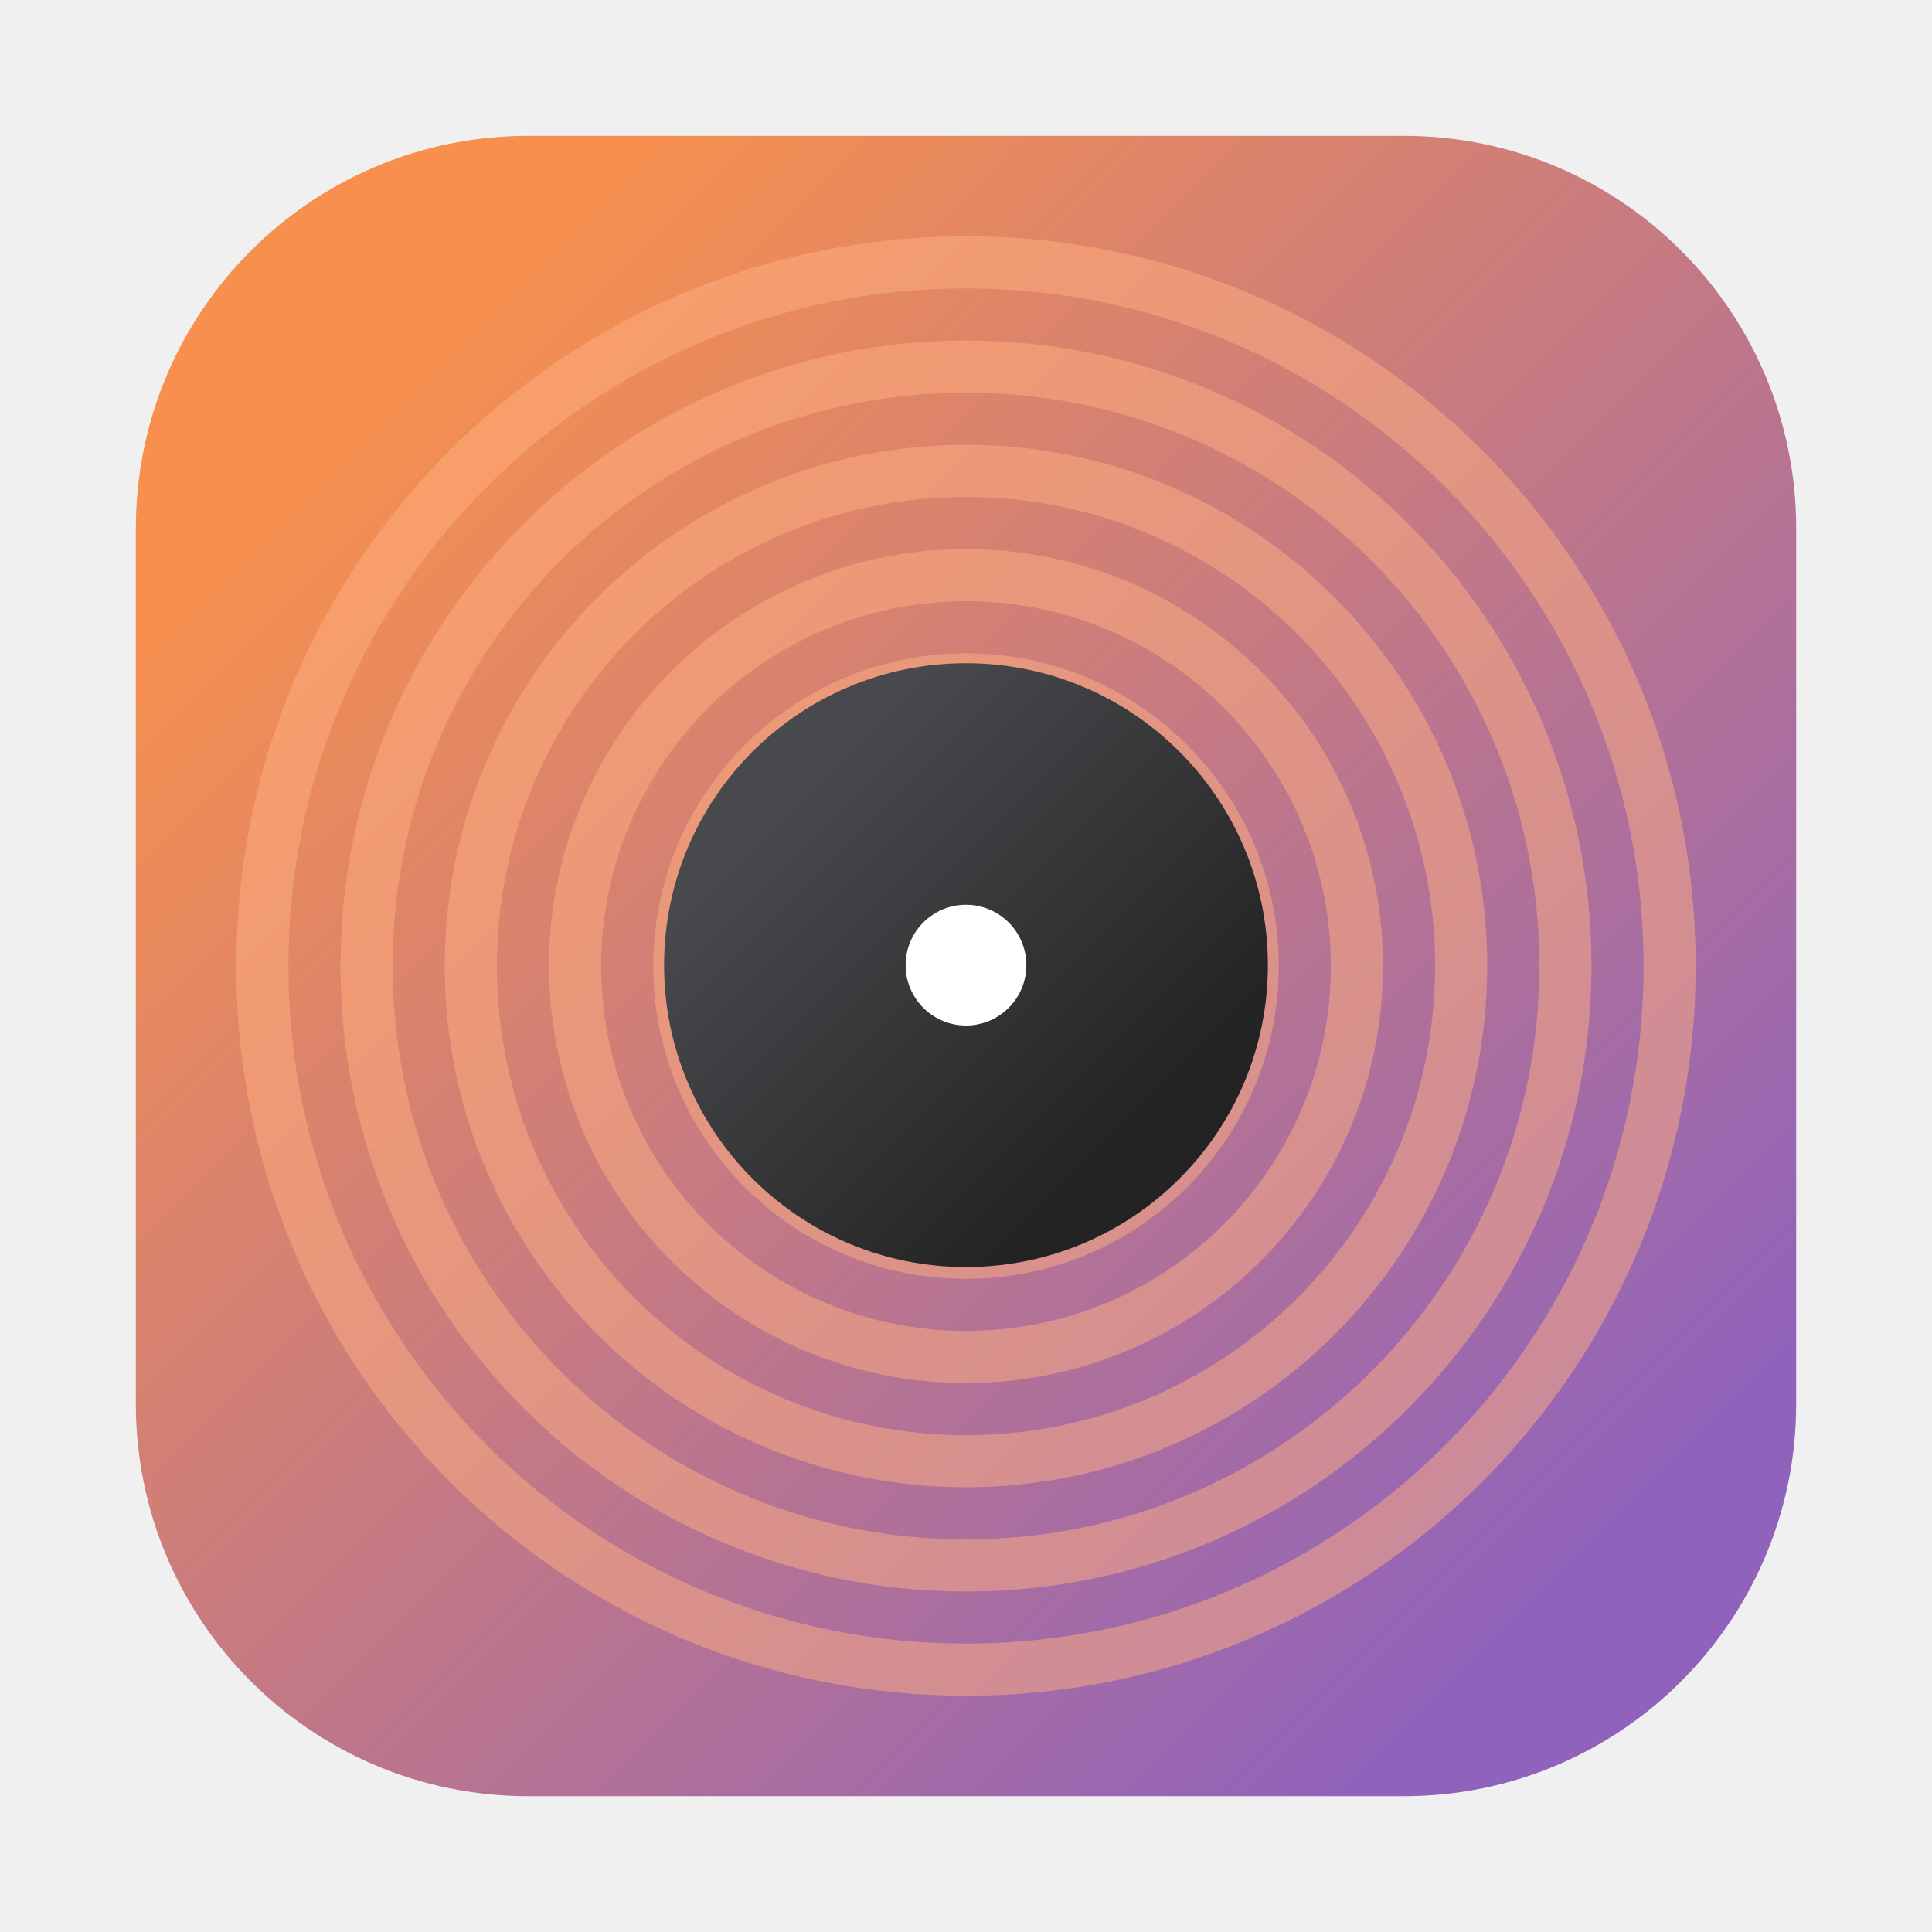
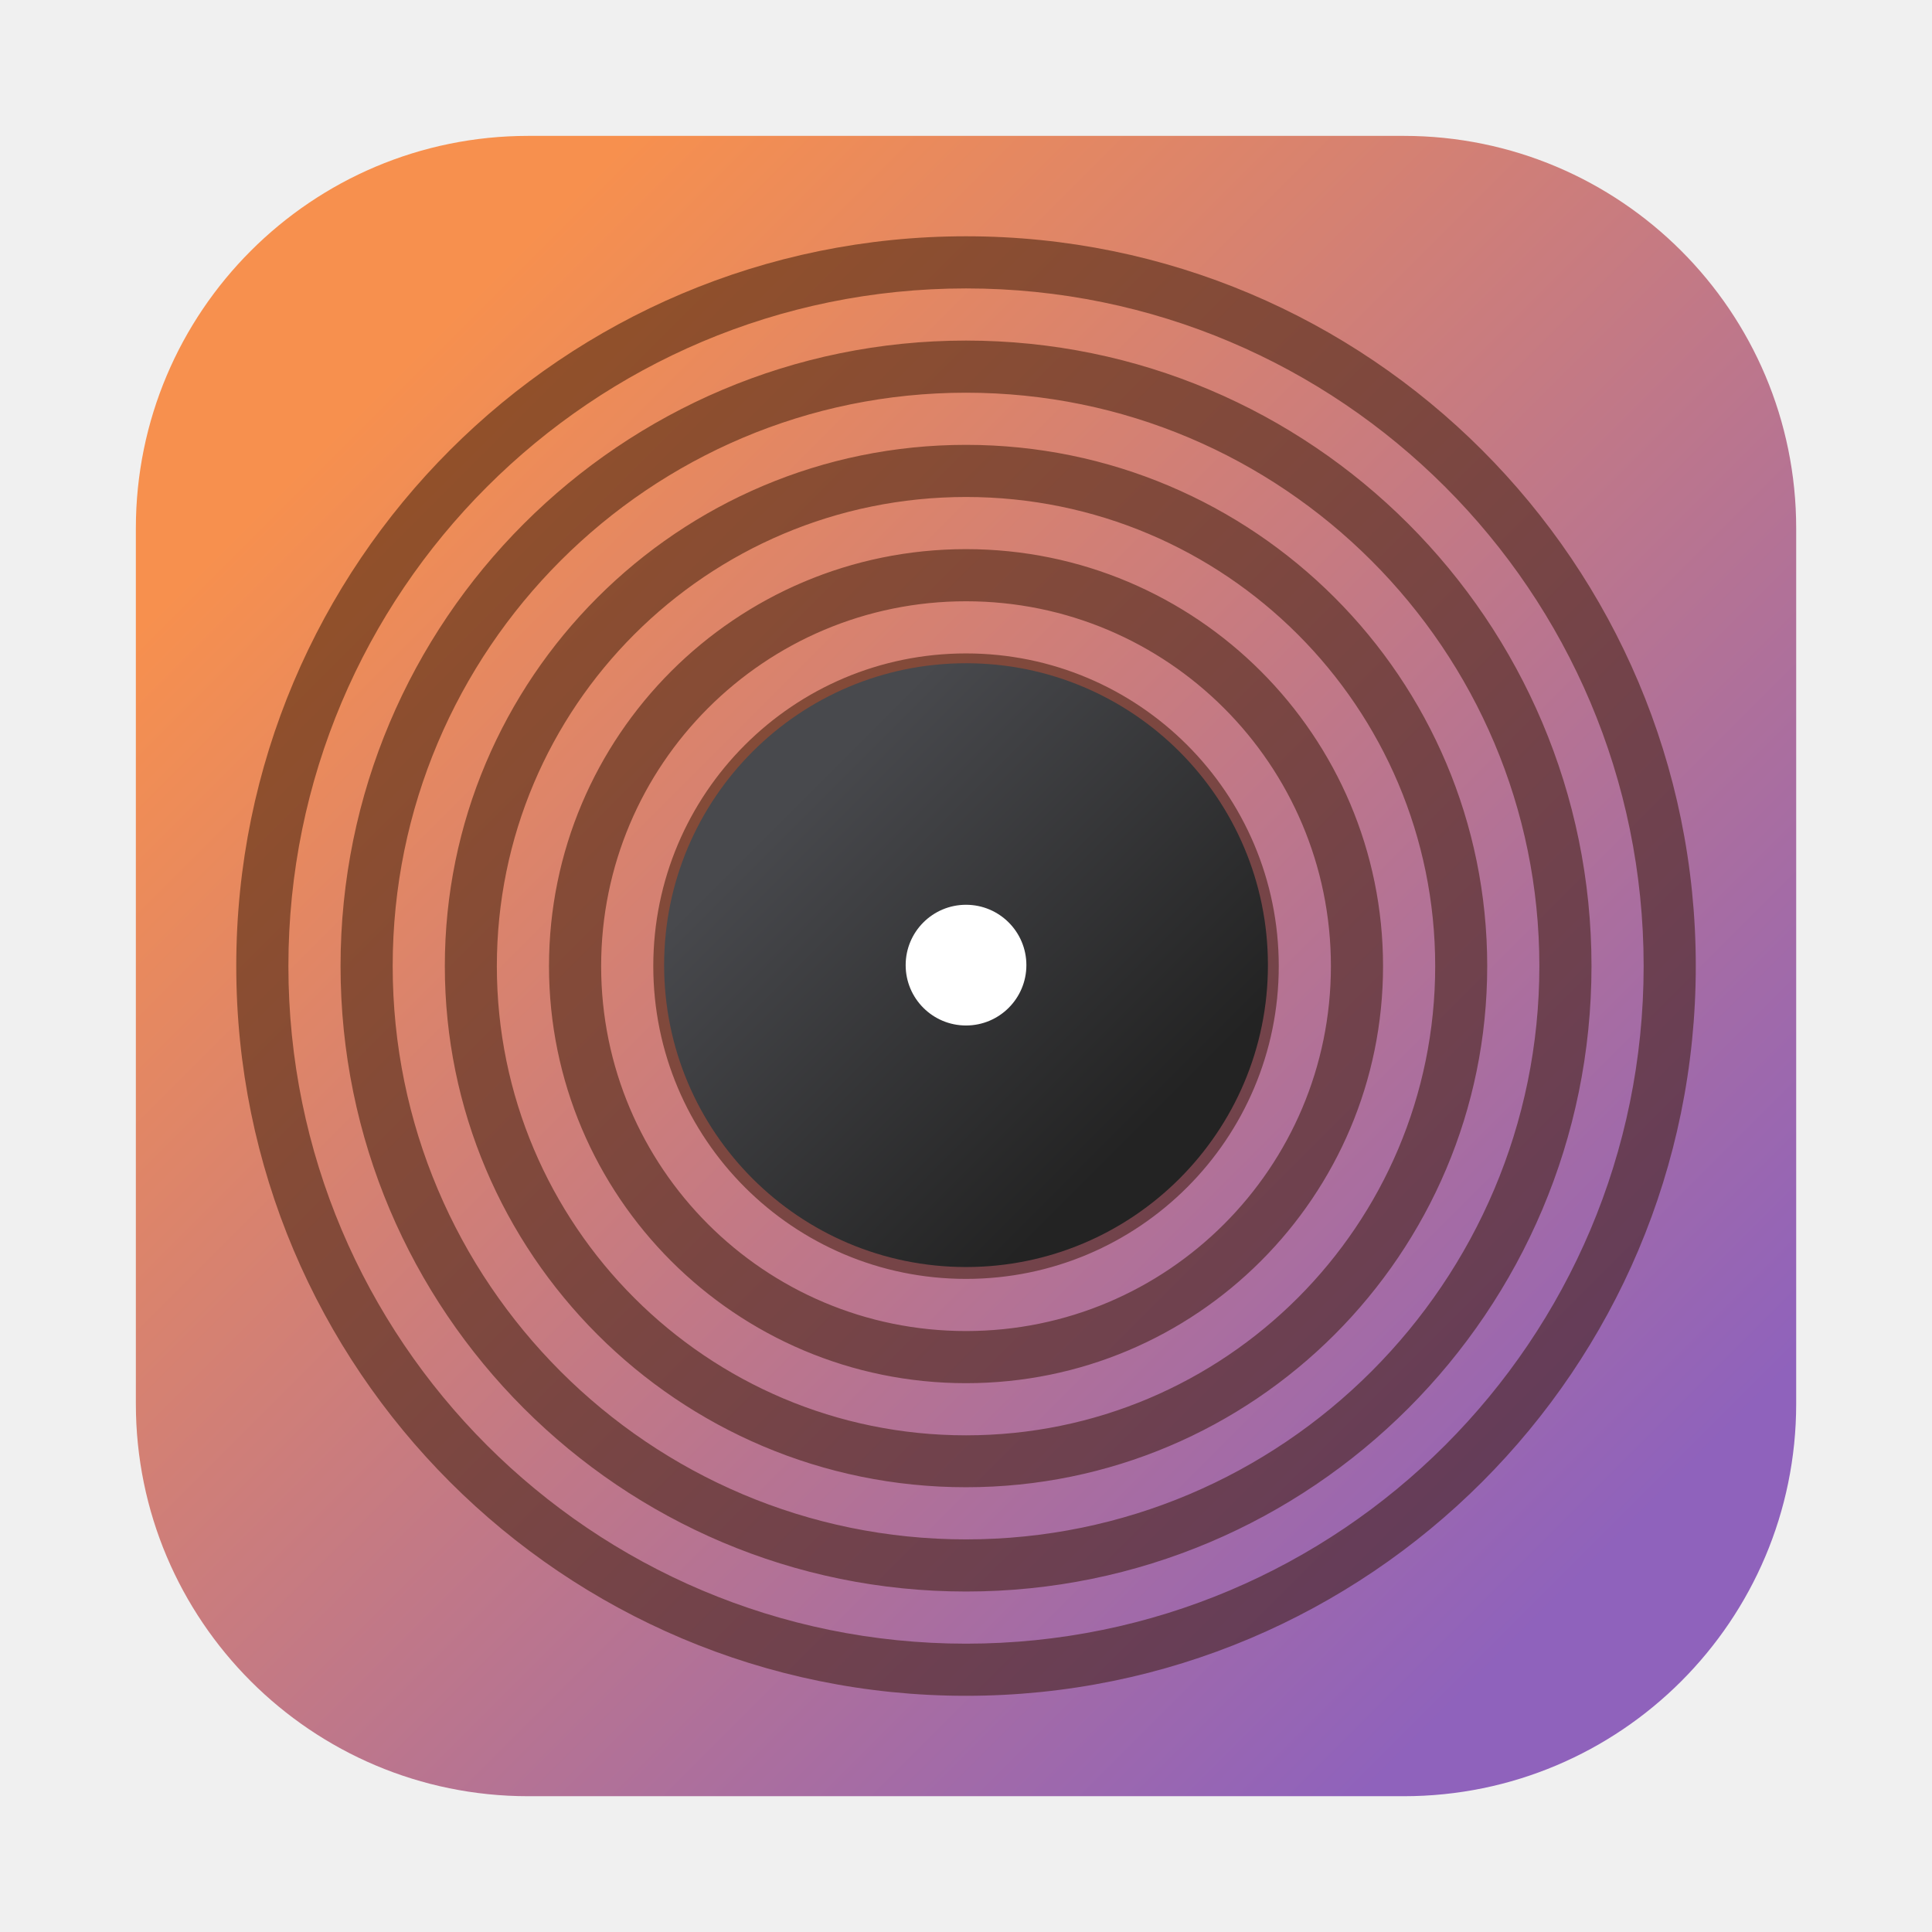
- <svg xmlns="http://www.w3.org/2000/svg" width="64" height="64" version="1.1" viewBox="0 0 64 64" id="svg156">
-   <defs id="defs74">
-     <linearGradient id="i" x1="400.4" x2="400.4" y1="545.62" y2="517.62" gradientTransform="matrix(1.5862 0 0 1.5862 -663.97 -661.98)" gradientUnits="userSpaceOnUse">
-       <stop stop-color="#d3d3d3" offset="0" id="stop4" />
-       <stop stop-color="#fcf9f9" offset="1" id="stop6" />
+ <svg xmlns="http://www.w3.org/2000/svg" width="64" height="64" version="1.1" viewBox="0 0 16.933 16.933">
+   <defs>
+     <linearGradient id="linearGradient1448-3" x1="14.313" x2="2.851" y1="14.382" y2="2.92" gradientTransform="matrix(.91668 0 0 .91668 3.9088 8.0665)" gradientUnits="userSpaceOnUse">
+       <stop stop-color="#8f62bc" offset="0" />
+       <stop stop-color="#f7904e" offset="1" />
    </linearGradient>
-     <linearGradient id="f" x1="400.4" x2="400.4" y1="545.62" y2="517.62" gradientTransform="matrix(1.6382 0 0 1.6382 -738.62 -667.5)" gradientUnits="userSpaceOnUse">
-       <stop stop-color="#8d3aff" offset="0" id="stop9" />
-       <stop stop-color="#ff3680" offset="1" id="stop11" />
-     </linearGradient>
-     <linearGradient id="i-1" x1="400.4" x2="400.4" y1="545.62" y2="517.62" gradientTransform="matrix(1.5862 0 0 1.5862 -622.23 -769.22)" gradientUnits="userSpaceOnUse">
-       <stop stop-color="#d3d3d3" offset="0" id="stop14" />
-       <stop stop-color="#fcf9f9" offset="1" id="stop16" />
-     </linearGradient>
-     <linearGradient id="f-2" x1="400.4" x2="400.4" y1="545.62" y2="517.62" gradientTransform="matrix(1.6382 0 0 1.6382 -696.86 -774.73)" gradientUnits="userSpaceOnUse">
-       <stop stop-color="#8d3aff" offset="0" id="stop19" />
-       <stop stop-color="#ff3680" offset="1" id="stop21" />
-     </linearGradient>
-     <linearGradient id="i-3" x1="400.4" x2="400.4" y1="545.62" y2="517.62" gradientTransform="matrix(1.5862 0 0 1.5862 -691.63 -638.52)" gradientUnits="userSpaceOnUse">
-       <stop stop-color="#d3d3d3" offset="0" id="stop24" />
-       <stop stop-color="#fcf9f9" offset="1" id="stop26" />
-     </linearGradient>
-     <linearGradient id="f-6" x1="400.4" x2="400.4" y1="545.62" y2="517.62" gradientTransform="matrix(1.6382 0 0 1.6382 -766.28 -644.04)" gradientUnits="userSpaceOnUse">
-       <stop stop-color="#8d3aff" offset="0" id="stop29" />
-       <stop stop-color="#ff3680" offset="1" id="stop31" />
-     </linearGradient>
-     <linearGradient id="i-36" x1="400.4" x2="400.4" y1="545.62" y2="517.62" gradientTransform="matrix(1.5862 0 0 1.5862 -894.48 -698.36)" gradientUnits="userSpaceOnUse">
-       <stop stop-color="#d3d3d3" offset="0" id="stop34" />
-       <stop stop-color="#fcf9f9" offset="1" id="stop36" />
-     </linearGradient>
-     <linearGradient id="f-7" x1="400.4" x2="400.4" y1="545.62" y2="517.62" gradientTransform="matrix(1.6382 0 0 1.6382 -969.13 -703.88)" gradientUnits="userSpaceOnUse">
-       <stop stop-color="#8d3aff" offset="0" id="stop39" />
-       <stop stop-color="#ff3680" offset="1" id="stop41" />
-     </linearGradient>
-     <linearGradient id="i-1-5" x1="400.4" x2="400.4" y1="545.62" y2="517.62" gradientTransform="matrix(1.5862 0 0 1.5862 -852.75 -805.62)" gradientUnits="userSpaceOnUse">
-       <stop stop-color="#d3d3d3" offset="0" id="stop44" />
-       <stop stop-color="#fcf9f9" offset="1" id="stop46" />
-     </linearGradient>
-     <linearGradient id="f-2-3" x1="400.4" x2="400.4" y1="545.62" y2="517.62" gradientTransform="matrix(1.6382 0 0 1.6382 -927.36 -811.1)" gradientUnits="userSpaceOnUse">
-       <stop stop-color="#8d3aff" offset="0" id="stop49" />
-       <stop stop-color="#ff3680" offset="1" id="stop51" />
-     </linearGradient>
-     <linearGradient id="linearGradient1634-7" x1="-54.828" x2="-63.444" y1="-1.729" y2="-11.074" gradientTransform="matrix(4.1232,0,0,4.1232,405.9015,59.009)" gradientUnits="userSpaceOnUse">
-       <stop stop-color="#8f62bc" offset="0" id="stop54" />
-       <stop stop-color="#f7904e" offset="1" id="stop56" />
-     </linearGradient>
-     <linearGradient id="i-3-5" x1="400.4" x2="400.4" y1="545.62" y2="517.62" gradientTransform="matrix(1.5862 0 0 1.5862 -922.15 -674.92)" gradientUnits="userSpaceOnUse">
-       <stop stop-color="#d3d3d3" offset="0" id="stop59" />
-       <stop stop-color="#fcf9f9" offset="1" id="stop61" />
-     </linearGradient>
-     <linearGradient id="f-6-6" x1="400.4" x2="400.4" y1="545.62" y2="517.62" gradientTransform="matrix(1.6382 0 0 1.6382 -996.79 -680.44)" gradientUnits="userSpaceOnUse">
-       <stop stop-color="#8d3aff" offset="0" id="stop64" />
-       <stop stop-color="#ff3680" offset="1" id="stop66" />
-     </linearGradient>
-     <linearGradient id="linearGradient1103" x1="6.961" x2="9.941" y1="302.53" y2="305.51" gradientUnits="userSpaceOnUse">
-       <stop stop-color="#48494d" offset="0" id="stop69" />
-       <stop stop-color="#232323" offset="1" id="stop71" />
-     </linearGradient>
-     <linearGradient id="e" x2="0" y1="505.8" y2="541.8" gradientTransform="translate(-384.57,504.56)" gradientUnits="userSpaceOnUse">
-       <stop stop-color="#fffcde" offset="0" id="stop4-6" />
-       <stop stop-color="#fafac5" offset="1" id="stop6-7" />
-     </linearGradient>
-     <linearGradient id="b" x2="0" y1="542.8" y2="503.8" gradientTransform="translate(-384.57,504.56)" gradientUnits="userSpaceOnUse">
-       <stop stop-color="#f39c12" offset="0" id="stop9-5" />
-       <stop stop-color="#f5ab35" offset="1" id="stop11-3" />
-     </linearGradient>
-     <radialGradient id="a" cx="24" cy="1028.4" r="16" gradientTransform="matrix(1.231 .00334 -.00334 1.2313 -2.11 -237.92)" gradientUnits="userSpaceOnUse">
-       <stop stop-color="#f47750" offset="0" id="stop14-5" />
-       <stop stop-color="#fdbc4b" offset="1" id="stop16-6" />
-     </radialGradient>
-     <filter id="d" x="-.036" y="-.036" width="1.072" height="1.072" color-interpolation-filters="sRGB">
-       <feGaussianBlur stdDeviation="0.54" id="feGaussianBlur19" />
-     </filter>
-     <linearGradient id="i-2" x1="400.4" x2="400.4" y1="545.62" y2="517.62" gradientTransform="matrix(1.5862,0,0,1.5862,-745.73,-676.08)" gradientUnits="userSpaceOnUse">
-       <stop stop-color="#d3d3d3" offset="0" id="stop22" />
-       <stop stop-color="#fcf9f9" offset="1" id="stop24-9" />
-     </linearGradient>
-     <linearGradient id="f-1" x1="400.4" x2="400.4" y1="545.62" y2="517.62" gradientTransform="matrix(1.6382,0,0,1.6382,-820.38,-681.6)" gradientUnits="userSpaceOnUse">
-       <stop stop-color="#8d3aff" offset="0" id="stop27" />
-       <stop stop-color="#ff3680" offset="1" id="stop29-2" />
-     </linearGradient>
-     <linearGradient id="linearGradient907" x1="33.585" x2="98.141" y1="27.308" y2="115.06" gradientTransform="matrix(0.2867361,0,0,0.2867361,-80.74637,13.16775)" gradientUnits="userSpaceOnUse">
-       <stop stop-color="#8f62bc" offset="0" id="stop32" />
-       <stop stop-color="#f7904e" offset="1" id="stop34-7" />
-     </linearGradient>
-     <linearGradient id="i-1-0" x1="400.4" x2="400.4" y1="545.62" y2="517.62" gradientTransform="matrix(1.5862,0,0,1.5862,-703.99,-783.32)" gradientUnits="userSpaceOnUse">
-       <stop stop-color="#d3d3d3" offset="0" id="stop37" />
-       <stop stop-color="#fcf9f9" offset="1" id="stop39-9" />
-     </linearGradient>
-     <linearGradient id="f-2-36" x1="400.4" x2="400.4" y1="545.62" y2="517.62" gradientTransform="matrix(1.6382,0,0,1.6382,-778.62,-788.83)" gradientUnits="userSpaceOnUse">
-       <stop stop-color="#8d3aff" offset="0" id="stop42" />
-       <stop stop-color="#ff3680" offset="1" id="stop44-0" />
-     </linearGradient>
-     <linearGradient id="linearGradient1634-7-6" x1="-54.828" x2="-63.444" y1="-1.729" y2="-11.074" gradientTransform="matrix(4.1232,0,0,4.1232,275.53,59.008)" gradientUnits="userSpaceOnUse">
-       <stop stop-color="#8f62bc" offset="0" id="stop47" />
-       <stop stop-color="#f7904e" offset="1" id="stop49-2" />
-     </linearGradient>
-     <linearGradient id="i-3-6" x1="400.4" x2="400.4" y1="545.62" y2="517.62" gradientTransform="matrix(1.5862,0,0,1.5862,-773.39,-652.62)" gradientUnits="userSpaceOnUse">
-       <stop stop-color="#d3d3d3" offset="0" id="stop52" />
-       <stop stop-color="#fcf9f9" offset="1" id="stop54-1" />
-     </linearGradient>
-     <linearGradient id="f-6-8" x1="400.4" x2="400.4" y1="545.62" y2="517.62" gradientTransform="matrix(1.6382,0,0,1.6382,-848.04,-658.14)" gradientUnits="userSpaceOnUse">
-       <stop stop-color="#8d3aff" offset="0" id="stop57" />
-       <stop stop-color="#ff3680" offset="1" id="stop59-7" />
-     </linearGradient>
-     <linearGradient id="linearGradient987-0" x1="-54.828" x2="-63.444" y1="-1.729" y2="-11.074" gradientTransform="matrix(3.4523,0,0,3.4523,235.9,54.616)" gradientUnits="userSpaceOnUse">
-       <stop stop-color="#232223" offset="0" id="stop62" />
-       <stop stop-color="#49484d" offset="1" id="stop64-9" />
-     </linearGradient>
-     <linearGradient id="i-36-2" x1="400.4" x2="400.4" y1="545.62" y2="517.62" gradientTransform="matrix(1.586186,0,0,1.586186,-655.1562,-673.6385)" gradientUnits="userSpaceOnUse">
-       <stop stop-color="#d3d3d3" offset="0" id="stop950" />
-       <stop stop-color="#fcf9f9" offset="1" id="stop952" />
-     </linearGradient>
-     <linearGradient id="f-7-0" x1="400.4" x2="400.4" y1="545.62" y2="517.62" gradientTransform="matrix(1.638193,0,0,1.638193,-729.8034,-679.1567)" gradientUnits="userSpaceOnUse">
-       <stop stop-color="#8d3aff" offset="0" id="stop955" />
-       <stop stop-color="#ff3680" offset="1" id="stop957" />
-     </linearGradient>
-     <linearGradient id="linearGradient1448" x1="14.313" x2="2.851" y1="14.382" y2="2.92" gradientTransform="matrix(3.46461,0,0,3.46461,2.666207,2.666207)" gradientUnits="userSpaceOnUse">
-       <stop stop-color="#8f62bc" offset="0" id="stop960" />
-       <stop stop-color="#f7904e" offset="1" id="stop962" />
-     </linearGradient>
-     <linearGradient id="linearGradient914" x1="-54.828" x2="-63.444" y1="-1.729" y2="-11.074" gradientTransform="matrix(3.452325,0,0,3.452325,144.8176,54.61839)" gradientUnits="userSpaceOnUse">
-       <stop stop-color="#232223" offset="0" id="stop965" />
-       <stop stop-color="#49484d" offset="1" id="stop967" />
-     </linearGradient>
-     <linearGradient id="linearGradient916" x1="-54.828" x2="-63.444" y1="-1.729" y2="-11.074" gradientTransform="matrix(1.408658,0,0,1.408658,115.1947,41.2279)" gradientUnits="userSpaceOnUse">
-       <stop stop-color="#d2d2d2" offset="0" id="stop970" />
-       <stop stop-color="#fff" offset="1" id="stop972" />
-     </linearGradient>
-     <linearGradient id="linearGradient918" x1="-54.828" x2="-63.444" y1="-1.729" y2="-11.074" gradientTransform="matrix(0.5389335,0,0,0.5389335,63.82992,35.53204)" gradientUnits="userSpaceOnUse">
-       <stop stop-color="#232223" offset="0" id="stop975" />
-       <stop stop-color="#49484d" offset="1" id="stop977" />
+     <linearGradient id="linearGradient1103" x1="6.961" x2="9.941" y1="302.53" y2="305.51" gradientTransform="matrix(1 0 0 1 3.1768 -288.13)" gradientUnits="userSpaceOnUse">
+       <stop stop-color="#48494d" offset="0" />
+       <stop stop-color="#232323" offset="1" />
    </linearGradient>
  </defs>
-   <g fill="#5e4aa6" id="g84">
-     <circle cx="-1339.9" cy="-1226.1" r="0" id="circle76" />
-     <circle cx="-1271" cy="-1218" r="0" id="circle78" />
-     <circle cx="-1248" cy="-1243.8" r="0" id="circle80" />
-     <circle cx="-1258.6" cy="-1217.1" r="0" id="circle82" />
-   </g>
-   <circle cx="-28.602" cy="181.57" r="0" fill="url(#i)" image-rendering="optimizeSpeed" id="circle86" />
-   <circle cx="-82.392" cy="203.73" r="0" fill="none" image-rendering="optimizeSpeed" stroke="url(#f)" stroke-width="2.13" id="circle88" />
-   <circle cx="13.16" cy="74.323" r="0" fill="url(#i-1)" image-rendering="optimizeSpeed" id="circle90" />
-   <circle cx="-40.632" cy="96.479" r="0" fill="none" image-rendering="optimizeSpeed" stroke="url(#f-2)" stroke-width="2.13" id="circle92" />
-   <g fill="#5e4aa6" id="g102">
-     <circle cx="-1367.6" cy="-1202.6" r="0" image-rendering="optimizeSpeed" id="circle94" />
-     <circle cx="-1298.6" cy="-1194.6" r="0" image-rendering="optimizeSpeed" id="circle96" />
-     <circle cx="-1275.6" cy="-1220.4" r="0" image-rendering="optimizeSpeed" id="circle98" />
-     <circle cx="-1286.3" cy="-1193.7" r="0" image-rendering="optimizeSpeed" id="circle100" />
-   </g>
-   <circle cx="-56.262" cy="205.03" r="0" fill="url(#i-3)" image-rendering="optimizeSpeed" id="circle104" />
-   <circle cx="-110.05" cy="227.19" r="0" fill="none" image-rendering="optimizeSpeed" stroke="url(#f-6)" stroke-width="2.13" id="circle106" />
-   <g fill="#5e4aa6" id="g122">
-     <circle cx="-1248.7" cy="-1241.7" r="0" id="circle108" />
-     <circle cx="-149.15" cy="23.842" r="0" fill-rule="evenodd" id="circle110" />
-     <g transform="matrix(3.7796 0 0 3.7796 -321.85 -21.34)" stroke-width=".265" id="g120">
-       <circle cx="-330.35" cy="-328.38" r="0" id="circle112" />
-       <circle cx="-312.11" cy="-326.25" r="0" id="circle114" />
-       <circle cx="-306.02" cy="-333.07" r="0" id="circle116" />
-       <circle cx="-308.84" cy="-326.01" r="0" id="circle118" />
-     </g>
-   </g>
-   <circle cx="-259.11" cy="145.18" r="0" fill="url(#i-36)" image-rendering="optimizeSpeed" id="circle124" />
-   <circle cx="-312.9" cy="167.34" r="0" fill="none" image-rendering="optimizeSpeed" stroke="url(#f-7)" stroke-width="2.13" id="circle126" />
-   <circle cx="-217.35" cy="37.936" r="0" fill="url(#i-1-5)" image-rendering="optimizeSpeed" id="circle128" />
-   <circle cx="-271.14" cy="60.092" r="0" fill="none" image-rendering="optimizeSpeed" stroke="url(#f-2-3)" stroke-width="2.13" id="circle130" />
-   <g transform="matrix(1 0 0 1 -148.75 -22.287)" fill="#5e4aa6" id="g140">
-     <circle cx="-1449.4" cy="-1216.7" r="0" image-rendering="optimizeSpeed" id="circle132" />
-     <circle cx="-1380.4" cy="-1208.7" r="0" image-rendering="optimizeSpeed" id="circle134" />
-     <circle cx="-1357.4" cy="-1234.5" r="0" image-rendering="optimizeSpeed" id="circle136" />
-     <circle cx="-1368.1" cy="-1207.8" r="0" image-rendering="optimizeSpeed" id="circle138" />
-   </g>
-   <circle cx="-286.77" cy="168.64" r="0" fill="url(#i-3-5)" image-rendering="optimizeSpeed" id="circle142" />
-   <circle cx="-340.56" cy="190.8" r="0" fill="none" image-rendering="optimizeSpeed" stroke="url(#f-6-6)" stroke-width="2.13" id="circle144" />
-   <g transform="matrix(3.779602,0,0,3.779602,-82.52383,3.390114)" fill="#5e4aa6" stroke-width="0.265" id="g992">
-     <circle cx="-330.35" cy="-328.38" r="0" id="circle984" />
-     <circle cx="-312.11" cy="-326.25" r="0" id="circle986" />
-     <circle cx="-306.02" cy="-333.07" r="0" id="circle988" />
-     <circle cx="-308.84" cy="-326.01" r="0" id="circle990" />
-   </g>
-   <circle cx="-19.785" cy="169.916" r="0" fill="url(#i)" image-rendering="optimizeSpeed" stroke-width="1" id="circle994" style="fill:url(#i-36-2)" />
-   <circle cx="-73.574" cy="192.072" r="0" fill="none" image-rendering="optimizeSpeed" stroke="url(#f)" stroke-width="2.13" id="circle996" style="stroke:url(#f-7-0)" />
-   <rect x="4.5" y="4.5" width="55.001" height="55.001" ry="13" fill="url(#linearGradient1448)" stroke-opacity="0.953" stroke-width="0.314" id="rect998" style="fill:url(#linearGradient1448)" />
-   <g transform="matrix(3.7796,0,0,3.7796,-173.1,0.947)" fill="#5e4aa6" stroke-width="0.265" id="g91">
-     <circle cx="-330.35" cy="-328.38" r="0" id="circle83" />
-     <circle cx="-312.11" cy="-326.25" r="0" id="circle85" />
-     <circle cx="-306.02" cy="-333.07" r="0" id="circle87" />
-     <circle cx="-308.84" cy="-326.01" r="0" id="circle89" />
-   </g>
-   <circle cx="-110.36" cy="167.47" r="0" fill="url(#i)" image-rendering="optimizeSpeed" id="circle93" style="fill:url(#i-2)" />
-   <circle cx="-164.15" cy="189.63" r="0" fill="none" image-rendering="optimizeSpeed" stroke="url(#f)" stroke-width="2.13" id="circle95" style="stroke:url(#f-1)" />
-   <circle cx="-68.598" cy="60.222" r="0" fill="url(#i-1)" image-rendering="optimizeSpeed" id="circle97" style="fill:url(#i-1-0)" />
-   <circle cx="-122.39" cy="82.378" r="0" fill="none" image-rendering="optimizeSpeed" stroke="url(#f-2)" stroke-width="2.13" id="circle99" style="stroke:url(#f-2-36)" />
-   <g fill="#5e4aa6" id="g109">
-     <circle cx="-1449.4" cy="-1216.7" r="0" image-rendering="optimizeSpeed" id="circle101" />
-     <circle cx="-1380.4" cy="-1208.7" r="0" image-rendering="optimizeSpeed" id="circle103" />
-     <circle cx="-1357.4" cy="-1234.5" r="0" image-rendering="optimizeSpeed" id="circle105" />
-     <circle cx="-1368.1" cy="-1207.8" r="0" image-rendering="optimizeSpeed" id="circle107" />
-   </g>
-   <circle cx="-138.02" cy="190.93" r="0" fill="url(#i-3)" image-rendering="optimizeSpeed" id="circle111" style="fill:url(#i-3-6)" />
-   <circle cx="-191.81" cy="213.09" r="0" fill="none" image-rendering="optimizeSpeed" stroke="url(#f-6)" stroke-width="2.13" id="circle113" style="stroke:url(#f-6-8)" />
-   <path d="M 32,7.827 C 18.65,7.827 7.827,18.65 7.827,32 7.827,45.35 18.65,56.173 32,56.173 45.35,56.173 56.173,45.35 56.173,32 56.173,18.65 45.35,7.827 32,7.827 Z m 0,1.727 c 12.397,0 22.446,10.049 22.446,22.446 0,12.397 -10.049,22.446 -22.446,22.446 -12.397,0 -22.446,-10.049 -22.446,-22.446 0,-12.397 10.049,-22.446 22.446,-22.446 z m 0,1.727 c -11.442,0 -20.72,9.277 -20.72,20.72 0,11.443 9.277,20.72 20.72,20.72 11.443,0 20.72,-9.277 20.72,-20.72 0,-11.443 -9.277,-20.72 -20.72,-20.72 z m 0,1.727 c 10.489,0 18.993,8.504 18.993,18.993 0,10.489 -8.504,18.993 -18.993,18.993 -10.489,0 -18.993,-8.504 -18.993,-18.993 0,-10.489 8.504,-18.993 18.993,-18.993 z m 0,1.727 c -9.536,0 -17.266,7.73 -17.266,17.266 0,9.536 7.73,17.266 17.266,17.266 9.536,0 17.266,-7.73 17.266,-17.266 0,-9.536 -7.73,-17.266 -17.266,-17.266 z m 0,1.727 c 8.583,0 15.54,6.958 15.54,15.54 0,8.583 -6.958,15.54 -15.54,15.54 -8.583,0 -15.54,-6.958 -15.54,-15.54 0,-8.583 6.958,-15.54 15.54,-15.54 z m 0,1.727 c -7.628,0 -13.813,6.185 -13.813,13.813 0,7.628 6.185,13.813 13.813,13.813 7.628,0 13.813,-6.185 13.813,-13.813 0,-7.628 -6.185,-13.813 -13.813,-13.813 z m 0,1.727 c 6.675,0 12.086,5.411 12.086,12.086 0,6.675 -5.411,12.086 -12.086,12.086 -6.675,0 -12.086,-5.411 -12.086,-12.086 0,-6.675 5.411,-12.086 12.086,-12.086 z m 0,1.727 c -5.722,0 -10.36,4.638 -10.36,10.36 0,5.722 4.638,10.36 10.36,10.36 5.722,0 10.36,-4.638 10.36,-10.36 0,-5.722 -4.638,-10.36 -10.36,-10.36 z" fill="#ffaf82" opacity="0.5" id="path148" />
-   <g transform="matrix(3.7796,0,0,3.7796,-0.1005214,-1116.8)" id="g154">
-     <circle cx="8.493" cy="303.94" r="2.646" fill="url(#linearGradient1103)" style="fill:url(#linearGradient1103);paint-order:normal" id="circle150" />
-     <circle cx="8.493" cy="303.94" r="0.529" fill="#ffffff" fill-rule="evenodd" stroke-width="0.265" id="circle152" />
+   <g transform="translate(-3.2033 -7.3611)">
+     <rect x="4.394" y="8.552" width="14.552" height="14.552" ry="3.44" fill="url(#linearGradient1448-3)" stroke-opacity=".953" stroke-width=".083" />
+     <path d="m11.67 9.432c-3.532 0-6.396 2.864-6.396 6.396 0 3.532 2.864 6.396 6.396 6.396 3.532 0 6.396-2.864 6.396-6.396 0-3.532-2.864-6.396-6.396-6.396zm0 0.457c3.28 0 5.939 2.659 5.939 5.939 0 3.28-2.659 5.939-5.939 5.939-3.28 0-5.939-2.659-5.939-5.939 0-3.28 2.659-5.939 5.939-5.939zm0 0.457c-3.027 0-5.482 2.455-5.482 5.482s2.455 5.482 5.482 5.482c3.028 0 5.482-2.455 5.482-5.482s-2.455-5.482-5.482-5.482zm0 0.457c2.775 0 5.025 2.25 5.025 5.025s-2.25 5.025-5.025 5.025c-2.775 0-5.025-2.25-5.025-5.025s2.25-5.025 5.025-5.025zm0 0.457c-2.523 0-4.568 2.045-4.568 4.568 0 2.523 2.045 4.568 4.568 4.568 2.523 0 4.568-2.045 4.568-4.568 0-2.523-2.045-4.568-4.568-4.568zm0 0.457c2.271 0 4.112 1.841 4.112 4.112 0 2.271-1.841 4.112-4.112 4.112-2.271 0-4.112-1.841-4.112-4.112 0-2.271 1.841-4.112 4.112-4.112zm0 0.457c-2.018 0-3.655 1.636-3.655 3.655 0 2.018 1.636 3.655 3.655 3.655 2.018 0 3.655-1.636 3.655-3.655 0-2.018-1.636-3.655-3.655-3.655zm0 0.457c1.766 0 3.198 1.432 3.198 3.198 0 1.766-1.432 3.198-3.198 3.198-1.766 0-3.198-1.432-3.198-3.198 0-1.766 1.432-3.198 3.198-3.198zm0 0.457c-1.514 0-2.741 1.227-2.741 2.741 0 1.514 1.227 2.741 2.741 2.741s2.741-1.227 2.741-2.741c0-1.514-1.227-2.741-2.741-2.741z" fill="#321400" opacity=".5" stroke-width=".265" />
+     <circle cx="11.67" cy="15.82" r="2.646" fill="url(#linearGradient1103)" style="paint-order:normal" />
+     <circle cx="11.67" cy="15.82" r=".529" fill="#fff" fill-rule="evenodd" stroke-width=".265" />
  </g>
</svg>
